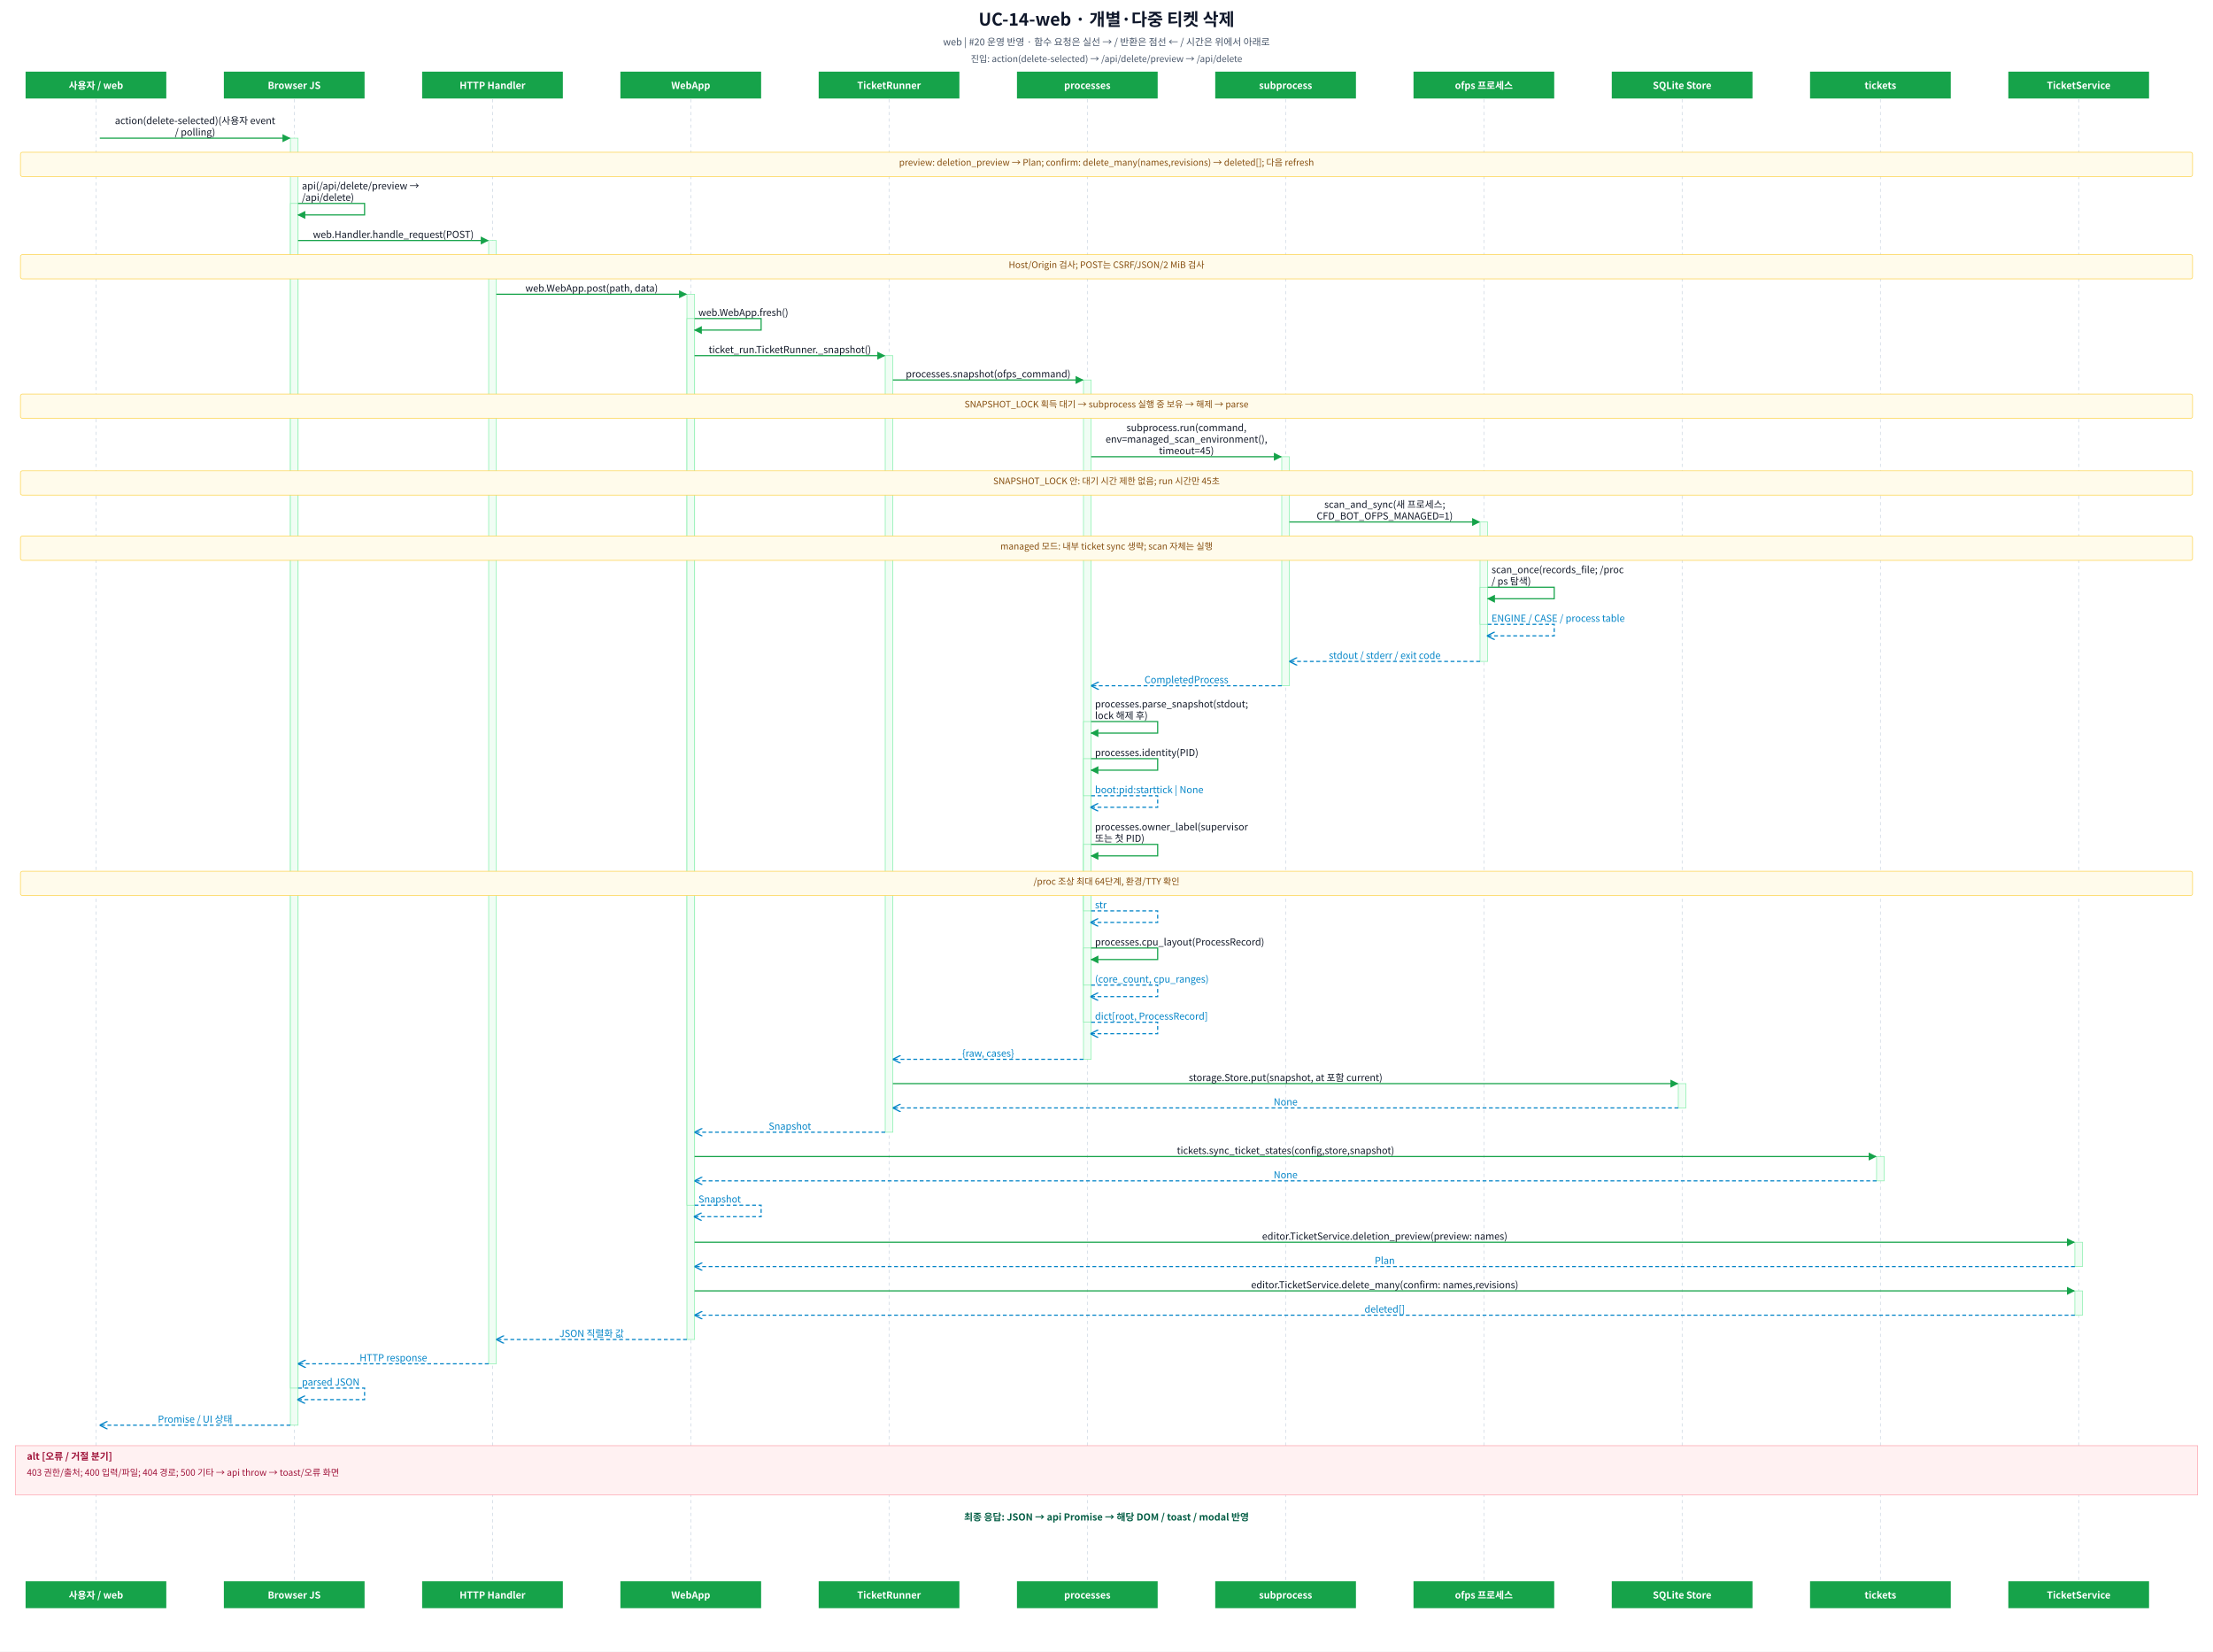
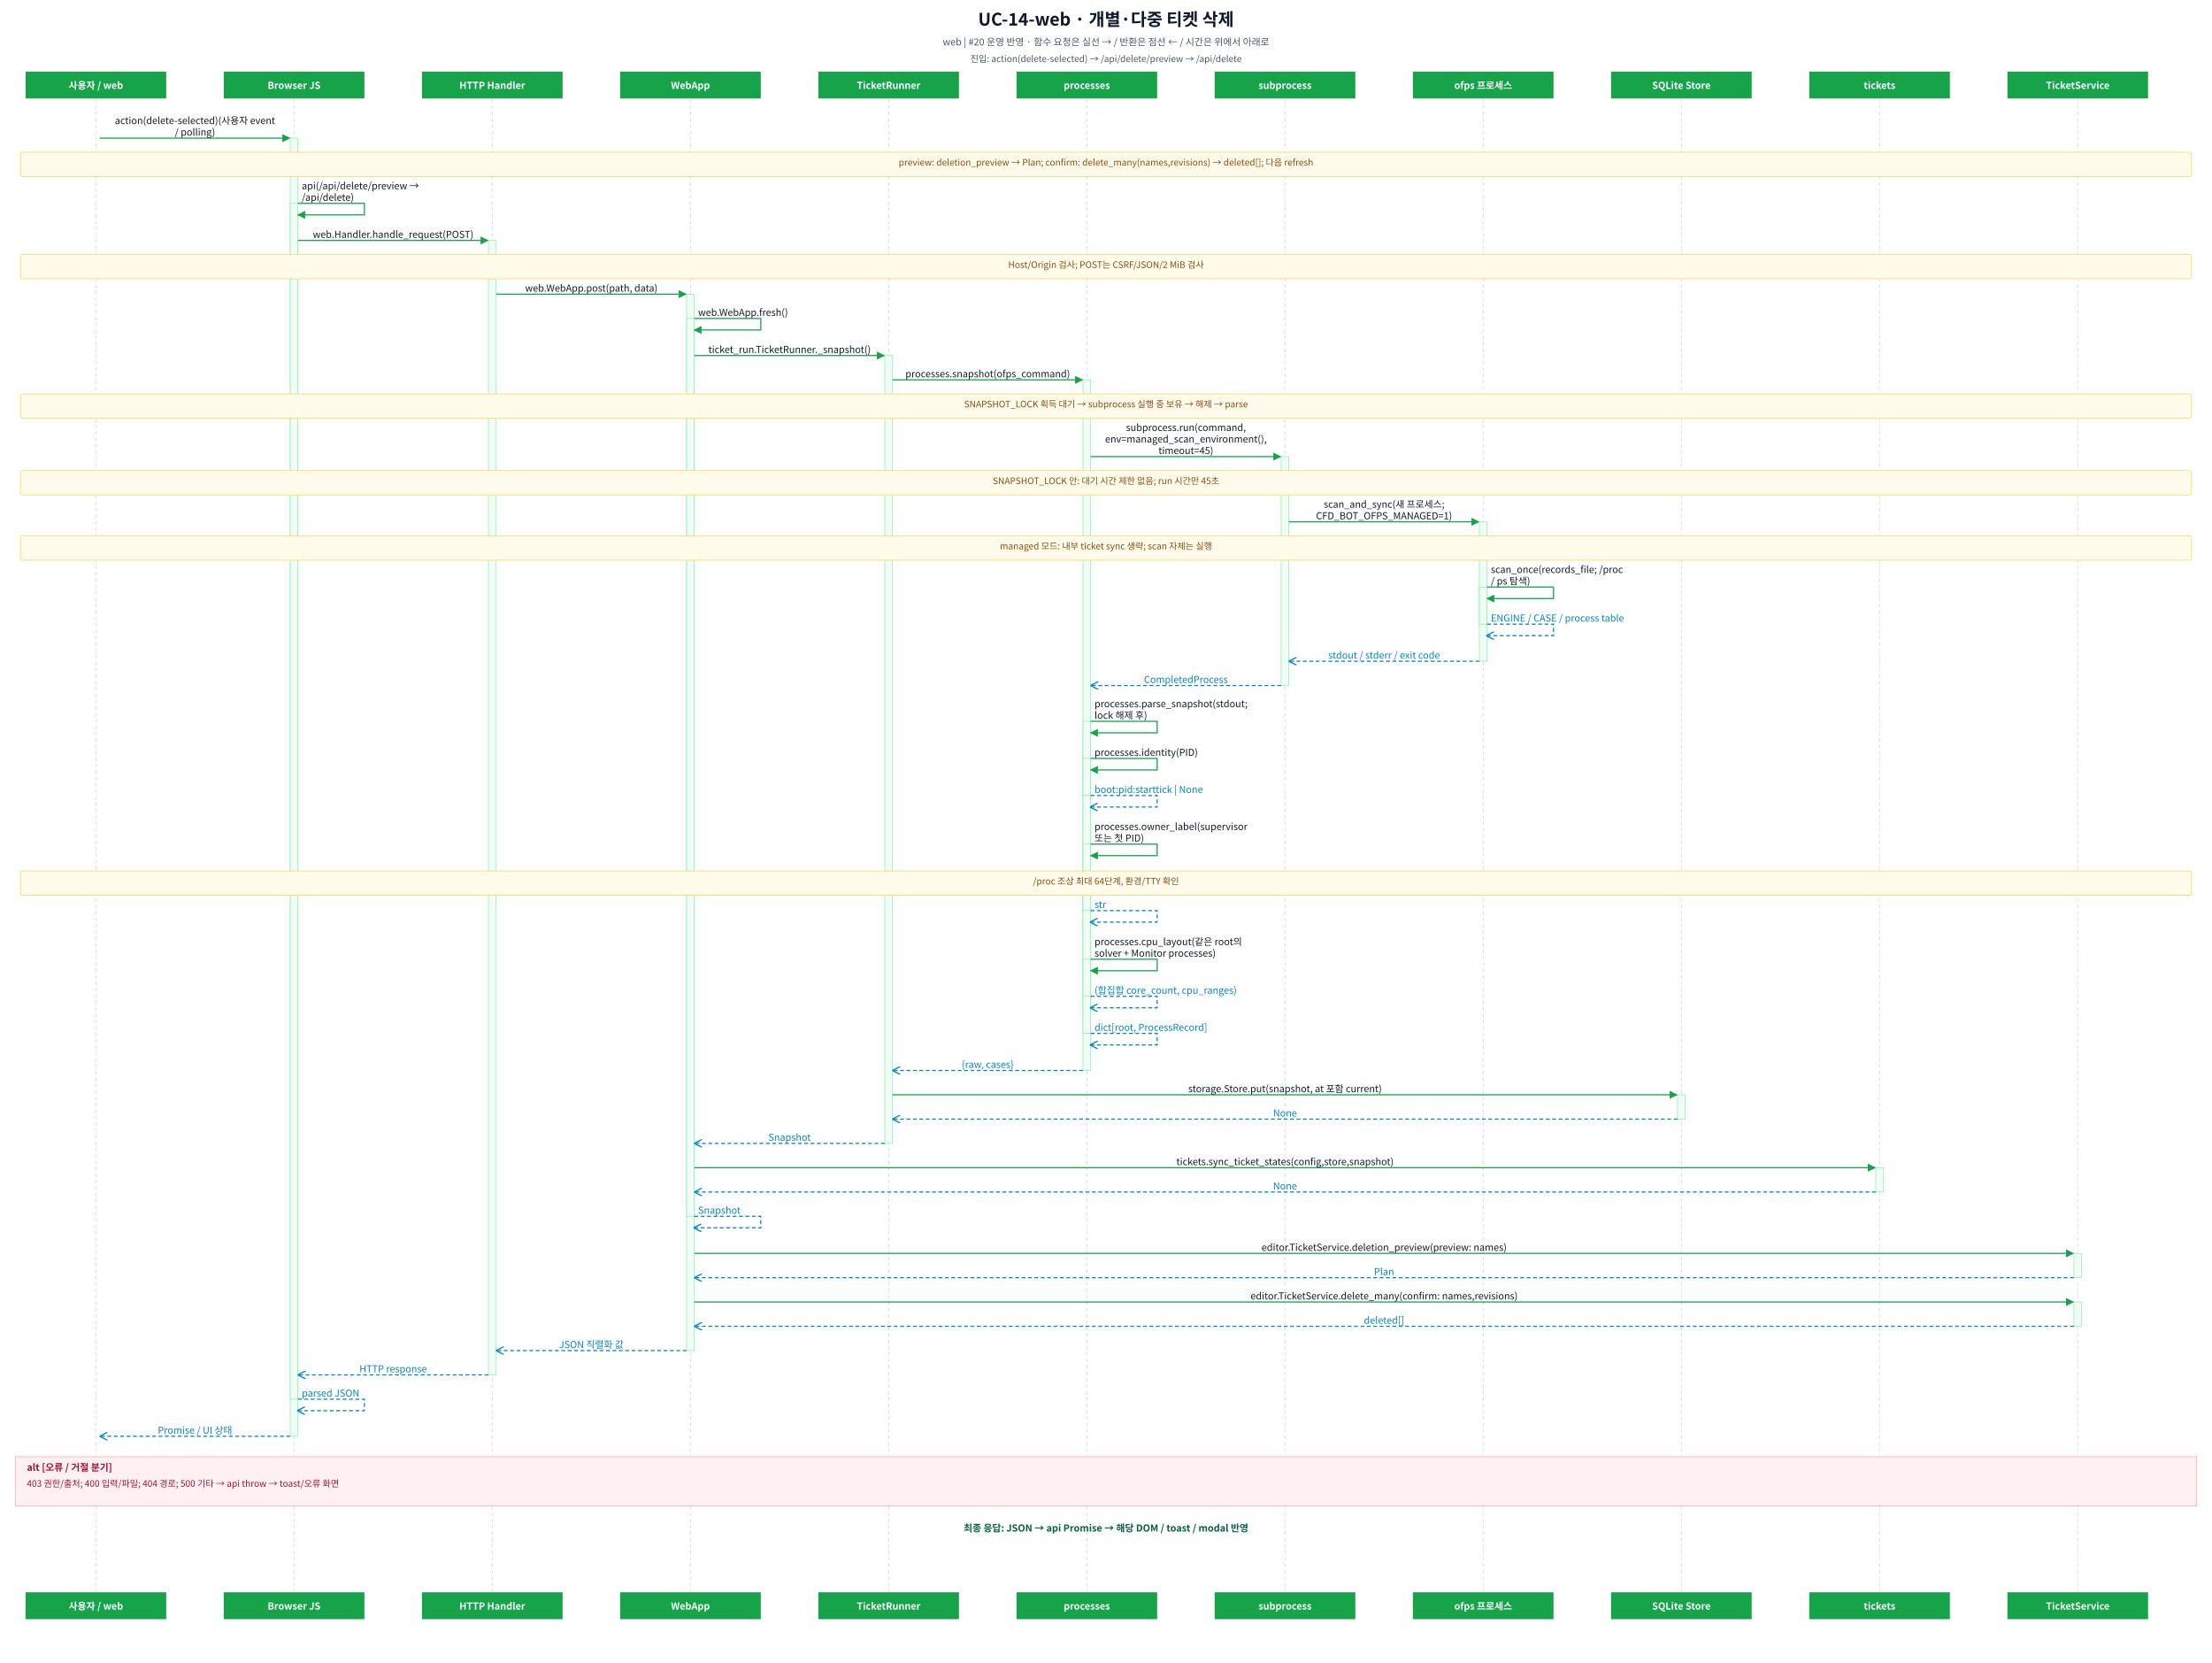
- <svg xmlns="http://www.w3.org/2000/svg" width="3460" height="2582" viewBox="0 0 3460 2582" role="img" aria-label="개별·다중 티켓 삭제">
+ <svg xmlns="http://www.w3.org/2000/svg" width="3460" height="2600" viewBox="0 0 3460 2600" role="img" aria-label="개별·다중 티켓 삭제">
  <defs>
    <marker id="req" viewBox="0 0 10 10" refX="9" refY="5" markerWidth="7" markerHeight="7" orient="auto-start-reverse">
      <path d="M0 0 L10 5 L0 10 z" fill="#16a34a" />
    </marker>
    <marker id="ret" viewBox="0 0 10 10" refX="9" refY="5" markerWidth="7" markerHeight="7" orient="auto-start-reverse">
      <path d="M0 0 L10 5 L0 10" fill="none" stroke="#0284c7" stroke-width="1.5" />
    </marker>
  </defs>
  <rect width="100%" height="100%" fill="white" />
  <g font-family="Noto Sans CJK KR, sans-serif">
    <text x="1730.0" y="40" text-anchor="middle" font-size="27" fill="#0f172a" font-weight="700">UC-14-web · 개별·다중 티켓 삭제</text>
    <text x="1730.0" y="71" text-anchor="middle" font-size="15" fill="#475569">web | #20 운영 반영 · 함수 요청은 실선 → / 반환은 점선 ← / 시간은 위에서 아래로</text>
    <text x="1730.0" y="97" text-anchor="middle" font-size="14" fill="#475569">진입: action(delete-selected) → /api/delete/preview → /api/delete</text>
-     <path d="M150.0,155 V2472" stroke="#cbd5e1" stroke-dasharray="5 5" />
+     <path d="M150.0,155 V2490" stroke="#cbd5e1" stroke-dasharray="5 5" />
    <rect x="40.0" y="112" width="220" height="42" fill="#16a34a" />
    <text x="150.0" y="139" text-anchor="middle" font-size="15" fill="white" font-weight="700">사용자 / web</text>
-     <rect x="40.0" y="2472" width="220" height="42" fill="#16a34a" />
-     <text x="150.0" y="2499" text-anchor="middle" font-size="15" fill="white" font-weight="700">사용자 / web</text>
-     <path d="M460.0,155 V2472" stroke="#cbd5e1" stroke-dasharray="5 5" />
+     <rect x="40.0" y="2490" width="220" height="42" fill="#16a34a" />
+     <text x="150.0" y="2517" text-anchor="middle" font-size="15" fill="white" font-weight="700">사용자 / web</text>
+     <path d="M460.0,155 V2490" stroke="#cbd5e1" stroke-dasharray="5 5" />
    <rect x="350.0" y="112" width="220" height="42" fill="#16a34a" />
    <text x="460.0" y="139" text-anchor="middle" font-size="15" fill="white" font-weight="700">Browser JS</text>
-     <rect x="350.0" y="2472" width="220" height="42" fill="#16a34a" />
-     <text x="460.0" y="2499" text-anchor="middle" font-size="15" fill="white" font-weight="700">Browser JS</text>
-     <path d="M770.0,155 V2472" stroke="#cbd5e1" stroke-dasharray="5 5" />
+     <rect x="350.0" y="2490" width="220" height="42" fill="#16a34a" />
+     <text x="460.0" y="2517" text-anchor="middle" font-size="15" fill="white" font-weight="700">Browser JS</text>
+     <path d="M770.0,155 V2490" stroke="#cbd5e1" stroke-dasharray="5 5" />
    <rect x="660.0" y="112" width="220" height="42" fill="#16a34a" />
    <text x="770.0" y="139" text-anchor="middle" font-size="15" fill="white" font-weight="700">HTTP Handler</text>
-     <rect x="660.0" y="2472" width="220" height="42" fill="#16a34a" />
-     <text x="770.0" y="2499" text-anchor="middle" font-size="15" fill="white" font-weight="700">HTTP Handler</text>
-     <path d="M1080.0,155 V2472" stroke="#cbd5e1" stroke-dasharray="5 5" />
+     <rect x="660.0" y="2490" width="220" height="42" fill="#16a34a" />
+     <text x="770.0" y="2517" text-anchor="middle" font-size="15" fill="white" font-weight="700">HTTP Handler</text>
+     <path d="M1080.0,155 V2490" stroke="#cbd5e1" stroke-dasharray="5 5" />
    <rect x="970.0" y="112" width="220" height="42" fill="#16a34a" />
    <text x="1080.0" y="139" text-anchor="middle" font-size="15" fill="white" font-weight="700">WebApp</text>
-     <rect x="970.0" y="2472" width="220" height="42" fill="#16a34a" />
-     <text x="1080.0" y="2499" text-anchor="middle" font-size="15" fill="white" font-weight="700">WebApp</text>
-     <path d="M1390.0,155 V2472" stroke="#cbd5e1" stroke-dasharray="5 5" />
+     <rect x="970.0" y="2490" width="220" height="42" fill="#16a34a" />
+     <text x="1080.0" y="2517" text-anchor="middle" font-size="15" fill="white" font-weight="700">WebApp</text>
+     <path d="M1390.0,155 V2490" stroke="#cbd5e1" stroke-dasharray="5 5" />
    <rect x="1280.0" y="112" width="220" height="42" fill="#16a34a" />
    <text x="1390.0" y="139" text-anchor="middle" font-size="15" fill="white" font-weight="700">TicketRunner</text>
-     <rect x="1280.0" y="2472" width="220" height="42" fill="#16a34a" />
-     <text x="1390.0" y="2499" text-anchor="middle" font-size="15" fill="white" font-weight="700">TicketRunner</text>
-     <path d="M1700.0,155 V2472" stroke="#cbd5e1" stroke-dasharray="5 5" />
+     <rect x="1280.0" y="2490" width="220" height="42" fill="#16a34a" />
+     <text x="1390.0" y="2517" text-anchor="middle" font-size="15" fill="white" font-weight="700">TicketRunner</text>
+     <path d="M1700.0,155 V2490" stroke="#cbd5e1" stroke-dasharray="5 5" />
    <rect x="1590.0" y="112" width="220" height="42" fill="#16a34a" />
    <text x="1700.0" y="139" text-anchor="middle" font-size="15" fill="white" font-weight="700">processes</text>
-     <rect x="1590.0" y="2472" width="220" height="42" fill="#16a34a" />
-     <text x="1700.0" y="2499" text-anchor="middle" font-size="15" fill="white" font-weight="700">processes</text>
-     <path d="M2010.0,155 V2472" stroke="#cbd5e1" stroke-dasharray="5 5" />
+     <rect x="1590.0" y="2490" width="220" height="42" fill="#16a34a" />
+     <text x="1700.0" y="2517" text-anchor="middle" font-size="15" fill="white" font-weight="700">processes</text>
+     <path d="M2010.0,155 V2490" stroke="#cbd5e1" stroke-dasharray="5 5" />
    <rect x="1900.0" y="112" width="220" height="42" fill="#16a34a" />
    <text x="2010.0" y="139" text-anchor="middle" font-size="15" fill="white" font-weight="700">subprocess</text>
-     <rect x="1900.0" y="2472" width="220" height="42" fill="#16a34a" />
-     <text x="2010.0" y="2499" text-anchor="middle" font-size="15" fill="white" font-weight="700">subprocess</text>
-     <path d="M2320.0,155 V2472" stroke="#cbd5e1" stroke-dasharray="5 5" />
+     <rect x="1900.0" y="2490" width="220" height="42" fill="#16a34a" />
+     <text x="2010.0" y="2517" text-anchor="middle" font-size="15" fill="white" font-weight="700">subprocess</text>
+     <path d="M2320.0,155 V2490" stroke="#cbd5e1" stroke-dasharray="5 5" />
    <rect x="2210.0" y="112" width="220" height="42" fill="#16a34a" />
    <text x="2320.0" y="139" text-anchor="middle" font-size="15" fill="white" font-weight="700">ofps 프로세스</text>
-     <rect x="2210.0" y="2472" width="220" height="42" fill="#16a34a" />
-     <text x="2320.0" y="2499" text-anchor="middle" font-size="15" fill="white" font-weight="700">ofps 프로세스</text>
-     <path d="M2630.0,155 V2472" stroke="#cbd5e1" stroke-dasharray="5 5" />
+     <rect x="2210.0" y="2490" width="220" height="42" fill="#16a34a" />
+     <text x="2320.0" y="2517" text-anchor="middle" font-size="15" fill="white" font-weight="700">ofps 프로세스</text>
+     <path d="M2630.0,155 V2490" stroke="#cbd5e1" stroke-dasharray="5 5" />
    <rect x="2520.0" y="112" width="220" height="42" fill="#16a34a" />
    <text x="2630.0" y="139" text-anchor="middle" font-size="15" fill="white" font-weight="700">SQLite Store</text>
-     <rect x="2520.0" y="2472" width="220" height="42" fill="#16a34a" />
-     <text x="2630.0" y="2499" text-anchor="middle" font-size="15" fill="white" font-weight="700">SQLite Store</text>
-     <path d="M2940.0,155 V2472" stroke="#cbd5e1" stroke-dasharray="5 5" />
+     <rect x="2520.0" y="2490" width="220" height="42" fill="#16a34a" />
+     <text x="2630.0" y="2517" text-anchor="middle" font-size="15" fill="white" font-weight="700">SQLite Store</text>
+     <path d="M2940.0,155 V2490" stroke="#cbd5e1" stroke-dasharray="5 5" />
    <rect x="2830.0" y="112" width="220" height="42" fill="#16a34a" />
    <text x="2940.0" y="139" text-anchor="middle" font-size="15" fill="white" font-weight="700">tickets</text>
-     <rect x="2830.0" y="2472" width="220" height="42" fill="#16a34a" />
-     <text x="2940.0" y="2499" text-anchor="middle" font-size="15" fill="white" font-weight="700">tickets</text>
-     <path d="M3250.0,155 V2472" stroke="#cbd5e1" stroke-dasharray="5 5" />
+     <rect x="2830.0" y="2490" width="220" height="42" fill="#16a34a" />
+     <text x="2940.0" y="2517" text-anchor="middle" font-size="15" fill="white" font-weight="700">tickets</text>
+     <path d="M3250.0,155 V2490" stroke="#cbd5e1" stroke-dasharray="5 5" />
    <rect x="3140.0" y="112" width="220" height="42" fill="#16a34a" />
    <text x="3250.0" y="139" text-anchor="middle" font-size="15" fill="white" font-weight="700">TicketService</text>
-     <rect x="3140.0" y="2472" width="220" height="42" fill="#16a34a" />
-     <text x="3250.0" y="2499" text-anchor="middle" font-size="15" fill="white" font-weight="700">TicketService</text>
-     <rect x="454.0" y="216" width="12" height="2012" fill="#f0fdf4" stroke="#86efac" />
-     <rect x="454.0" y="318" width="12" height="1852" fill="#f0fdf4" stroke="#86efac" />
-     <rect x="764.0" y="376" width="12" height="1756" fill="#f0fdf4" stroke="#86efac" />
-     <rect x="1074.0" y="460" width="12" height="1634" fill="#f0fdf4" stroke="#86efac" />
-     <rect x="1074.0" y="498" width="12" height="1386" fill="#f0fdf4" stroke="#86efac" />
-     <rect x="1384.0" y="556" width="12" height="1214" fill="#f0fdf4" stroke="#86efac" />
-     <rect x="1694.0" y="594" width="12" height="1062" fill="#f0fdf4" stroke="#86efac" />
-     <rect x="1694.0" y="1128" width="12" height="470" fill="#f0fdf4" stroke="#86efac" />
+     <rect x="3140.0" y="2490" width="220" height="42" fill="#16a34a" />
+     <text x="3250.0" y="2517" text-anchor="middle" font-size="15" fill="white" font-weight="700">TicketService</text>
+     <rect x="454.0" y="216" width="12" height="2030" fill="#f0fdf4" stroke="#86efac" />
+     <rect x="454.0" y="318" width="12" height="1870" fill="#f0fdf4" stroke="#86efac" />
+     <rect x="764.0" y="376" width="12" height="1774" fill="#f0fdf4" stroke="#86efac" />
+     <rect x="1074.0" y="460" width="12" height="1652" fill="#f0fdf4" stroke="#86efac" />
+     <rect x="1074.0" y="498" width="12" height="1404" fill="#f0fdf4" stroke="#86efac" />
+     <rect x="1384.0" y="556" width="12" height="1232" fill="#f0fdf4" stroke="#86efac" />
+     <rect x="1694.0" y="594" width="12" height="1080" fill="#f0fdf4" stroke="#86efac" />
+     <rect x="1694.0" y="1128" width="12" height="488" fill="#f0fdf4" stroke="#86efac" />
    <rect x="2004.0" y="714" width="12" height="358" fill="#f0fdf4" stroke="#86efac" />
    <rect x="2314.0" y="816" width="12" height="218" fill="#f0fdf4" stroke="#86efac" />
    <rect x="1694.0" y="1320" width="12" height="104" fill="#f0fdf4" stroke="#86efac" />
    <rect x="2314.0" y="918" width="12" height="58" fill="#f0fdf4" stroke="#86efac" />
    <rect x="1694.0" y="1186" width="12" height="58" fill="#f0fdf4" stroke="#86efac" />
-     <rect x="1694.0" y="1482" width="12" height="58" fill="#f0fdf4" stroke="#86efac" />
-     <rect x="2624.0" y="1694" width="12" height="38" fill="#f0fdf4" stroke="#86efac" />
-     <rect x="2934.0" y="1808" width="12" height="38" fill="#f0fdf4" stroke="#86efac" />
-     <rect x="3244.0" y="1942" width="12" height="38" fill="#f0fdf4" stroke="#86efac" />
-     <rect x="3244.0" y="2018" width="12" height="38" fill="#f0fdf4" stroke="#86efac" />
+     <rect x="1694.0" y="1500" width="12" height="58" fill="#f0fdf4" stroke="#86efac" />
+     <rect x="2624.0" y="1712" width="12" height="38" fill="#f0fdf4" stroke="#86efac" />
+     <rect x="2934.0" y="1826" width="12" height="38" fill="#f0fdf4" stroke="#86efac" />
+     <rect x="3244.0" y="1960" width="12" height="38" fill="#f0fdf4" stroke="#86efac" />
+     <rect x="3244.0" y="2036" width="12" height="38" fill="#f0fdf4" stroke="#86efac" />
    <path d="M156.0,216 H453.0" fill="none" stroke="#16a34a" stroke-width="1.8" marker-end="url(#req)" />
    <text x="305.0" y="194" text-anchor="middle" font-size="15" fill="#111827">action(delete-selected)(사용자 event</text>
    <text x="305.0" y="212" text-anchor="middle" font-size="15" fill="#111827">/ polling)</text>
    <rect x="32" y="238" width="3396" height="38" rx="3" fill="#fffbeb" stroke="#fcd34d" />
    <text x="1730.0" y="259" text-anchor="middle" font-size="14" fill="#854d0e">preview: deletion_preview → Plan; confirm: delete_many(names,revisions) → deleted[]; 다음 refresh</text>
    <path d="M466.0,318 H570.0 V336 H466.0" fill="none" stroke="#16a34a" stroke-width="1.8" marker-end="url(#req)" />
    <text x="472.0" y="296" text-anchor="start" font-size="15" fill="#111827">api(/api/delete/preview →</text>
    <text x="472.0" y="314" text-anchor="start" font-size="15" fill="#111827">/api/delete)</text>
    <path d="M466.0,376 H763.0" fill="none" stroke="#16a34a" stroke-width="1.8" marker-end="url(#req)" />
    <text x="615.0" y="372" text-anchor="middle" font-size="15" fill="#111827">web.Handler.handle_request(POST)</text>
    <rect x="32" y="398" width="3396" height="38" rx="3" fill="#fffbeb" stroke="#fcd34d" />
    <text x="1730.0" y="419" text-anchor="middle" font-size="14" fill="#854d0e">Host/Origin 검사; POST는 CSRF/JSON/2 MiB 검사</text>
    <path d="M776.0,460 H1073.0" fill="none" stroke="#16a34a" stroke-width="1.8" marker-end="url(#req)" />
    <text x="925.0" y="456" text-anchor="middle" font-size="15" fill="#111827">web.WebApp.post(path, data)</text>
    <path d="M1086.0,498 H1190.0 V516 H1086.0" fill="none" stroke="#16a34a" stroke-width="1.8" marker-end="url(#req)" />
    <text x="1092.0" y="494" text-anchor="start" font-size="15" fill="#111827">web.WebApp.fresh()</text>
    <path d="M1086.0,556 H1383.0" fill="none" stroke="#16a34a" stroke-width="1.8" marker-end="url(#req)" />
    <text x="1235.0" y="552" text-anchor="middle" font-size="15" fill="#111827">ticket_run.TicketRunner._snapshot()</text>
    <path d="M1396.0,594 H1693.0" fill="none" stroke="#16a34a" stroke-width="1.8" marker-end="url(#req)" />
    <a href="D-04.svg" target="_blank">
      <text x="1545.0" y="590" text-anchor="middle" font-size="15" fill="#111827">processes.snapshot(ofps_command)</text>
    </a>
    <rect x="32" y="616" width="3396" height="38" rx="3" fill="#fffbeb" stroke="#fcd34d" />
    <text x="1730.0" y="637" text-anchor="middle" font-size="14" fill="#854d0e">SNAPSHOT_LOCK 획득 대기 → subprocess 실행 중 보유 → 해제 → parse</text>
    <path d="M1706.0,714 H2003.0" fill="none" stroke="#16a34a" stroke-width="1.8" marker-end="url(#req)" />
    <text x="1855.0" y="674" text-anchor="middle" font-size="15" fill="#111827">subprocess.run(command,</text>
    <text x="1855.0" y="692" text-anchor="middle" font-size="15" fill="#111827">env=managed_scan_environment(),</text>
    <text x="1855.0" y="710" text-anchor="middle" font-size="15" fill="#111827">timeout=45)</text>
    <rect x="32" y="736" width="3396" height="38" rx="3" fill="#fffbeb" stroke="#fcd34d" />
    <text x="1730.0" y="757" text-anchor="middle" font-size="14" fill="#854d0e">SNAPSHOT_LOCK 안: 대기 시간 제한 없음; run 시간만 45초</text>
    <path d="M2016.0,816 H2313.0" fill="none" stroke="#16a34a" stroke-width="1.8" marker-end="url(#req)" />
    <text x="2165.0" y="794" text-anchor="middle" font-size="15" fill="#111827">scan_and_sync(새 프로세스;</text>
    <text x="2165.0" y="812" text-anchor="middle" font-size="15" fill="#111827">CFD_BOT_OFPS_MANAGED=1)</text>
    <rect x="32" y="838" width="3396" height="38" rx="3" fill="#fffbeb" stroke="#fcd34d" />
    <text x="1730.0" y="859" text-anchor="middle" font-size="14" fill="#854d0e">managed 모드: 내부 ticket sync 생략; scan 자체는 실행</text>
    <path d="M2326.0,918 H2430.0 V936 H2326.0" fill="none" stroke="#16a34a" stroke-width="1.8" marker-end="url(#req)" />
    <text x="2332.0" y="896" text-anchor="start" font-size="15" fill="#111827">scan_once(records_file; /proc</text>
    <text x="2332.0" y="914" text-anchor="start" font-size="15" fill="#111827">/ ps 탐색)</text>
    <path d="M2326.0,976 H2430.0 V994 H2326.0" fill="none" stroke="#0284c7" stroke-width="1.8" stroke-dasharray="6 4" marker-end="url(#ret)" />
    <text x="2332.0" y="972" text-anchor="start" font-size="15" fill="#0284c7">ENGINE / CASE / process table</text>
    <path d="M2314.0,1034 H2017.0" fill="none" stroke="#0284c7" stroke-width="1.8" stroke-dasharray="6 4" marker-end="url(#ret)" />
    <text x="2165.0" y="1030" text-anchor="middle" font-size="15" fill="#0284c7">stdout / stderr / exit code</text>
    <path d="M2004.0,1072 H1707.0" fill="none" stroke="#0284c7" stroke-width="1.8" stroke-dasharray="6 4" marker-end="url(#ret)" />
    <text x="1855.0" y="1068" text-anchor="middle" font-size="15" fill="#0284c7">CompletedProcess</text>
    <path d="M1706.0,1128 H1810.0 V1146 H1706.0" fill="none" stroke="#16a34a" stroke-width="1.8" marker-end="url(#req)" />
    <text x="1712.0" y="1106" text-anchor="start" font-size="15" fill="#111827">processes.parse_snapshot(stdout;</text>
    <text x="1712.0" y="1124" text-anchor="start" font-size="15" fill="#111827">lock 해제 후)</text>
    <path d="M1706.0,1186 H1810.0 V1204 H1706.0" fill="none" stroke="#16a34a" stroke-width="1.8" marker-end="url(#req)" />
    <text x="1712.0" y="1182" text-anchor="start" font-size="15" fill="#111827">processes.identity(PID)</text>
    <path d="M1706.0,1244 H1810.0 V1262 H1706.0" fill="none" stroke="#0284c7" stroke-width="1.8" stroke-dasharray="6 4" marker-end="url(#ret)" />
    <text x="1712.0" y="1240" text-anchor="start" font-size="15" fill="#0284c7">boot:pid:starttick | None</text>
    <path d="M1706.0,1320 H1810.0 V1338 H1706.0" fill="none" stroke="#16a34a" stroke-width="1.8" marker-end="url(#req)" />
    <text x="1712.0" y="1298" text-anchor="start" font-size="15" fill="#111827">processes.owner_label(supervisor</text>
    <text x="1712.0" y="1316" text-anchor="start" font-size="15" fill="#111827">또는 첫 PID)</text>
    <rect x="32" y="1362" width="3396" height="38" rx="3" fill="#fffbeb" stroke="#fcd34d" />
    <text x="1730.0" y="1383" text-anchor="middle" font-size="14" fill="#854d0e">/proc 조상 최대 64단계, 환경/TTY 확인</text>
    <path d="M1706.0,1424 H1810.0 V1442 H1706.0" fill="none" stroke="#0284c7" stroke-width="1.8" stroke-dasharray="6 4" marker-end="url(#ret)" />
    <text x="1712.0" y="1420" text-anchor="start" font-size="15" fill="#0284c7">str</text>
-     <path d="M1706.0,1482 H1810.0 V1500 H1706.0" fill="none" stroke="#16a34a" stroke-width="1.8" marker-end="url(#req)" />
-     <text x="1712.0" y="1478" text-anchor="start" font-size="15" fill="#111827">processes.cpu_layout(ProcessRecord)</text>
-     <path d="M1706.0,1540 H1810.0 V1558 H1706.0" fill="none" stroke="#0284c7" stroke-width="1.8" stroke-dasharray="6 4" marker-end="url(#ret)" />
-     <text x="1712.0" y="1536" text-anchor="start" font-size="15" fill="#0284c7">(core_count, cpu_ranges)</text>
-     <path d="M1706.0,1598 H1810.0 V1616 H1706.0" fill="none" stroke="#0284c7" stroke-width="1.8" stroke-dasharray="6 4" marker-end="url(#ret)" />
-     <text x="1712.0" y="1594" text-anchor="start" font-size="15" fill="#0284c7">dict[root, ProcessRecord]</text>
-     <path d="M1694.0,1656 H1397.0" fill="none" stroke="#0284c7" stroke-width="1.8" stroke-dasharray="6 4" marker-end="url(#ret)" />
-     <text x="1545.0" y="1652" text-anchor="middle" font-size="15" fill="#0284c7">{raw, cases}</text>
-     <path d="M1396.0,1694 H2623.0" fill="none" stroke="#16a34a" stroke-width="1.8" marker-end="url(#req)" />
-     <text x="2010.0" y="1690" text-anchor="middle" font-size="15" fill="#111827">storage.Store.put(snapshot, at 포함 current)</text>
-     <path d="M2624.0,1732 H1397.0" fill="none" stroke="#0284c7" stroke-width="1.8" stroke-dasharray="6 4" marker-end="url(#ret)" />
-     <text x="2010.0" y="1728" text-anchor="middle" font-size="15" fill="#0284c7">None</text>
-     <path d="M1384.0,1770 H1087.0" fill="none" stroke="#0284c7" stroke-width="1.8" stroke-dasharray="6 4" marker-end="url(#ret)" />
-     <text x="1235.0" y="1766" text-anchor="middle" font-size="15" fill="#0284c7">Snapshot</text>
-     <path d="M1086.0,1808 H2933.0" fill="none" stroke="#16a34a" stroke-width="1.8" marker-end="url(#req)" />
-     <text x="2010.0" y="1804" text-anchor="middle" font-size="15" fill="#111827">tickets.sync_ticket_states(config,store,snapshot)</text>
-     <path d="M2934.0,1846 H1087.0" fill="none" stroke="#0284c7" stroke-width="1.8" stroke-dasharray="6 4" marker-end="url(#ret)" />
-     <text x="2010.0" y="1842" text-anchor="middle" font-size="15" fill="#0284c7">None</text>
-     <path d="M1086.0,1884 H1190.0 V1902 H1086.0" fill="none" stroke="#0284c7" stroke-width="1.8" stroke-dasharray="6 4" marker-end="url(#ret)" />
-     <text x="1092.0" y="1880" text-anchor="start" font-size="15" fill="#0284c7">Snapshot</text>
-     <path d="M1086.0,1942 H3243.0" fill="none" stroke="#16a34a" stroke-width="1.8" marker-end="url(#req)" />
-     <text x="2165.0" y="1938" text-anchor="middle" font-size="15" fill="#111827">editor.TicketService.deletion_preview(preview: names)</text>
-     <path d="M3244.0,1980 H1087.0" fill="none" stroke="#0284c7" stroke-width="1.8" stroke-dasharray="6 4" marker-end="url(#ret)" />
-     <text x="2165.0" y="1976" text-anchor="middle" font-size="15" fill="#0284c7">Plan</text>
-     <path d="M1086.0,2018 H3243.0" fill="none" stroke="#16a34a" stroke-width="1.8" marker-end="url(#req)" />
+     <path d="M1706.0,1500 H1810.0 V1518 H1706.0" fill="none" stroke="#16a34a" stroke-width="1.8" marker-end="url(#req)" />
+     <text x="1712.0" y="1478" text-anchor="start" font-size="15" fill="#111827">processes.cpu_layout(같은 root의</text>
+     <text x="1712.0" y="1496" text-anchor="start" font-size="15" fill="#111827">solver + Monitor processes)</text>
+     <path d="M1706.0,1558 H1810.0 V1576 H1706.0" fill="none" stroke="#0284c7" stroke-width="1.8" stroke-dasharray="6 4" marker-end="url(#ret)" />
+     <text x="1712.0" y="1554" text-anchor="start" font-size="15" fill="#0284c7">(합집합 core_count, cpu_ranges)</text>
+     <path d="M1706.0,1616 H1810.0 V1634 H1706.0" fill="none" stroke="#0284c7" stroke-width="1.8" stroke-dasharray="6 4" marker-end="url(#ret)" />
+     <text x="1712.0" y="1612" text-anchor="start" font-size="15" fill="#0284c7">dict[root, ProcessRecord]</text>
+     <path d="M1694.0,1674 H1397.0" fill="none" stroke="#0284c7" stroke-width="1.8" stroke-dasharray="6 4" marker-end="url(#ret)" />
+     <text x="1545.0" y="1670" text-anchor="middle" font-size="15" fill="#0284c7">{raw, cases}</text>
+     <path d="M1396.0,1712 H2623.0" fill="none" stroke="#16a34a" stroke-width="1.8" marker-end="url(#req)" />
+     <text x="2010.0" y="1708" text-anchor="middle" font-size="15" fill="#111827">storage.Store.put(snapshot, at 포함 current)</text>
+     <path d="M2624.0,1750 H1397.0" fill="none" stroke="#0284c7" stroke-width="1.8" stroke-dasharray="6 4" marker-end="url(#ret)" />
+     <text x="2010.0" y="1746" text-anchor="middle" font-size="15" fill="#0284c7">None</text>
+     <path d="M1384.0,1788 H1087.0" fill="none" stroke="#0284c7" stroke-width="1.8" stroke-dasharray="6 4" marker-end="url(#ret)" />
+     <text x="1235.0" y="1784" text-anchor="middle" font-size="15" fill="#0284c7">Snapshot</text>
+     <path d="M1086.0,1826 H2933.0" fill="none" stroke="#16a34a" stroke-width="1.8" marker-end="url(#req)" />
+     <text x="2010.0" y="1822" text-anchor="middle" font-size="15" fill="#111827">tickets.sync_ticket_states(config,store,snapshot)</text>
+     <path d="M2934.0,1864 H1087.0" fill="none" stroke="#0284c7" stroke-width="1.8" stroke-dasharray="6 4" marker-end="url(#ret)" />
+     <text x="2010.0" y="1860" text-anchor="middle" font-size="15" fill="#0284c7">None</text>
+     <path d="M1086.0,1902 H1190.0 V1920 H1086.0" fill="none" stroke="#0284c7" stroke-width="1.8" stroke-dasharray="6 4" marker-end="url(#ret)" />
+     <text x="1092.0" y="1898" text-anchor="start" font-size="15" fill="#0284c7">Snapshot</text>
+     <path d="M1086.0,1960 H3243.0" fill="none" stroke="#16a34a" stroke-width="1.8" marker-end="url(#req)" />
+     <text x="2165.0" y="1956" text-anchor="middle" font-size="15" fill="#111827">editor.TicketService.deletion_preview(preview: names)</text>
+     <path d="M3244.0,1998 H1087.0" fill="none" stroke="#0284c7" stroke-width="1.8" stroke-dasharray="6 4" marker-end="url(#ret)" />
+     <text x="2165.0" y="1994" text-anchor="middle" font-size="15" fill="#0284c7">Plan</text>
+     <path d="M1086.0,2036 H3243.0" fill="none" stroke="#16a34a" stroke-width="1.8" marker-end="url(#req)" />
    <a href="D-05.svg" target="_blank">
-       <text x="2165.0" y="2014" text-anchor="middle" font-size="15" fill="#111827">editor.TicketService.delete_many(confirm: names,revisions)</text>
+       <text x="2165.0" y="2032" text-anchor="middle" font-size="15" fill="#111827">editor.TicketService.delete_many(confirm: names,revisions)</text>
    </a>
-     <path d="M3244.0,2056 H1087.0" fill="none" stroke="#0284c7" stroke-width="1.8" stroke-dasharray="6 4" marker-end="url(#ret)" />
-     <text x="2165.0" y="2052" text-anchor="middle" font-size="15" fill="#0284c7">deleted[]</text>
-     <path d="M1074.0,2094 H777.0" fill="none" stroke="#0284c7" stroke-width="1.8" stroke-dasharray="6 4" marker-end="url(#ret)" />
-     <text x="925.0" y="2090" text-anchor="middle" font-size="15" fill="#0284c7">JSON 직렬화 값</text>
-     <path d="M764.0,2132 H467.0" fill="none" stroke="#0284c7" stroke-width="1.8" stroke-dasharray="6 4" marker-end="url(#ret)" />
-     <text x="615.0" y="2128" text-anchor="middle" font-size="15" fill="#0284c7">HTTP response</text>
-     <path d="M466.0,2170 H570.0 V2188 H466.0" fill="none" stroke="#0284c7" stroke-width="1.8" stroke-dasharray="6 4" marker-end="url(#ret)" />
-     <text x="472.0" y="2166" text-anchor="start" font-size="15" fill="#0284c7">parsed JSON</text>
-     <path d="M454.0,2228 H157.0" fill="none" stroke="#0284c7" stroke-width="1.8" stroke-dasharray="6 4" marker-end="url(#ret)" />
-     <text x="305.0" y="2224" text-anchor="middle" font-size="15" fill="#0284c7">Promise / UI 상태</text>
-     <rect x="24" y="2260" width="3412" height="77" fill="#fff1f2" stroke="#fda4af" />
-     <text x="42" y="2282" text-anchor="start" font-size="15" fill="#9f1239" font-weight="700">alt [오류 / 거절 분기]</text>
-     <text x="42" y="2307" text-anchor="start" font-size="14" fill="#9f1239">403 권한/출처; 400 입력/파일; 404 경로; 500 기타 → api throw → toast/오류 화면</text>
-     <text x="1730.0" y="2377" text-anchor="middle" font-size="15" fill="#065f46" font-weight="700">최종 응답: JSON → api Promise → 해당 DOM / toast / modal 반영</text>
+     <path d="M3244.0,2074 H1087.0" fill="none" stroke="#0284c7" stroke-width="1.8" stroke-dasharray="6 4" marker-end="url(#ret)" />
+     <text x="2165.0" y="2070" text-anchor="middle" font-size="15" fill="#0284c7">deleted[]</text>
+     <path d="M1074.0,2112 H777.0" fill="none" stroke="#0284c7" stroke-width="1.8" stroke-dasharray="6 4" marker-end="url(#ret)" />
+     <text x="925.0" y="2108" text-anchor="middle" font-size="15" fill="#0284c7">JSON 직렬화 값</text>
+     <path d="M764.0,2150 H467.0" fill="none" stroke="#0284c7" stroke-width="1.8" stroke-dasharray="6 4" marker-end="url(#ret)" />
+     <text x="615.0" y="2146" text-anchor="middle" font-size="15" fill="#0284c7">HTTP response</text>
+     <path d="M466.0,2188 H570.0 V2206 H466.0" fill="none" stroke="#0284c7" stroke-width="1.8" stroke-dasharray="6 4" marker-end="url(#ret)" />
+     <text x="472.0" y="2184" text-anchor="start" font-size="15" fill="#0284c7">parsed JSON</text>
+     <path d="M454.0,2246 H157.0" fill="none" stroke="#0284c7" stroke-width="1.8" stroke-dasharray="6 4" marker-end="url(#ret)" />
+     <text x="305.0" y="2242" text-anchor="middle" font-size="15" fill="#0284c7">Promise / UI 상태</text>
+     <rect x="24" y="2278" width="3412" height="77" fill="#fff1f2" stroke="#fda4af" />
+     <text x="42" y="2300" text-anchor="start" font-size="15" fill="#9f1239" font-weight="700">alt [오류 / 거절 분기]</text>
+     <text x="42" y="2325" text-anchor="start" font-size="14" fill="#9f1239">403 권한/출처; 400 입력/파일; 404 경로; 500 기타 → api throw → toast/오류 화면</text>
+     <text x="1730.0" y="2395" text-anchor="middle" font-size="15" fill="#065f46" font-weight="700">최종 응답: JSON → api Promise → 해당 DOM / toast / modal 반영</text>
  </g>
</svg>
